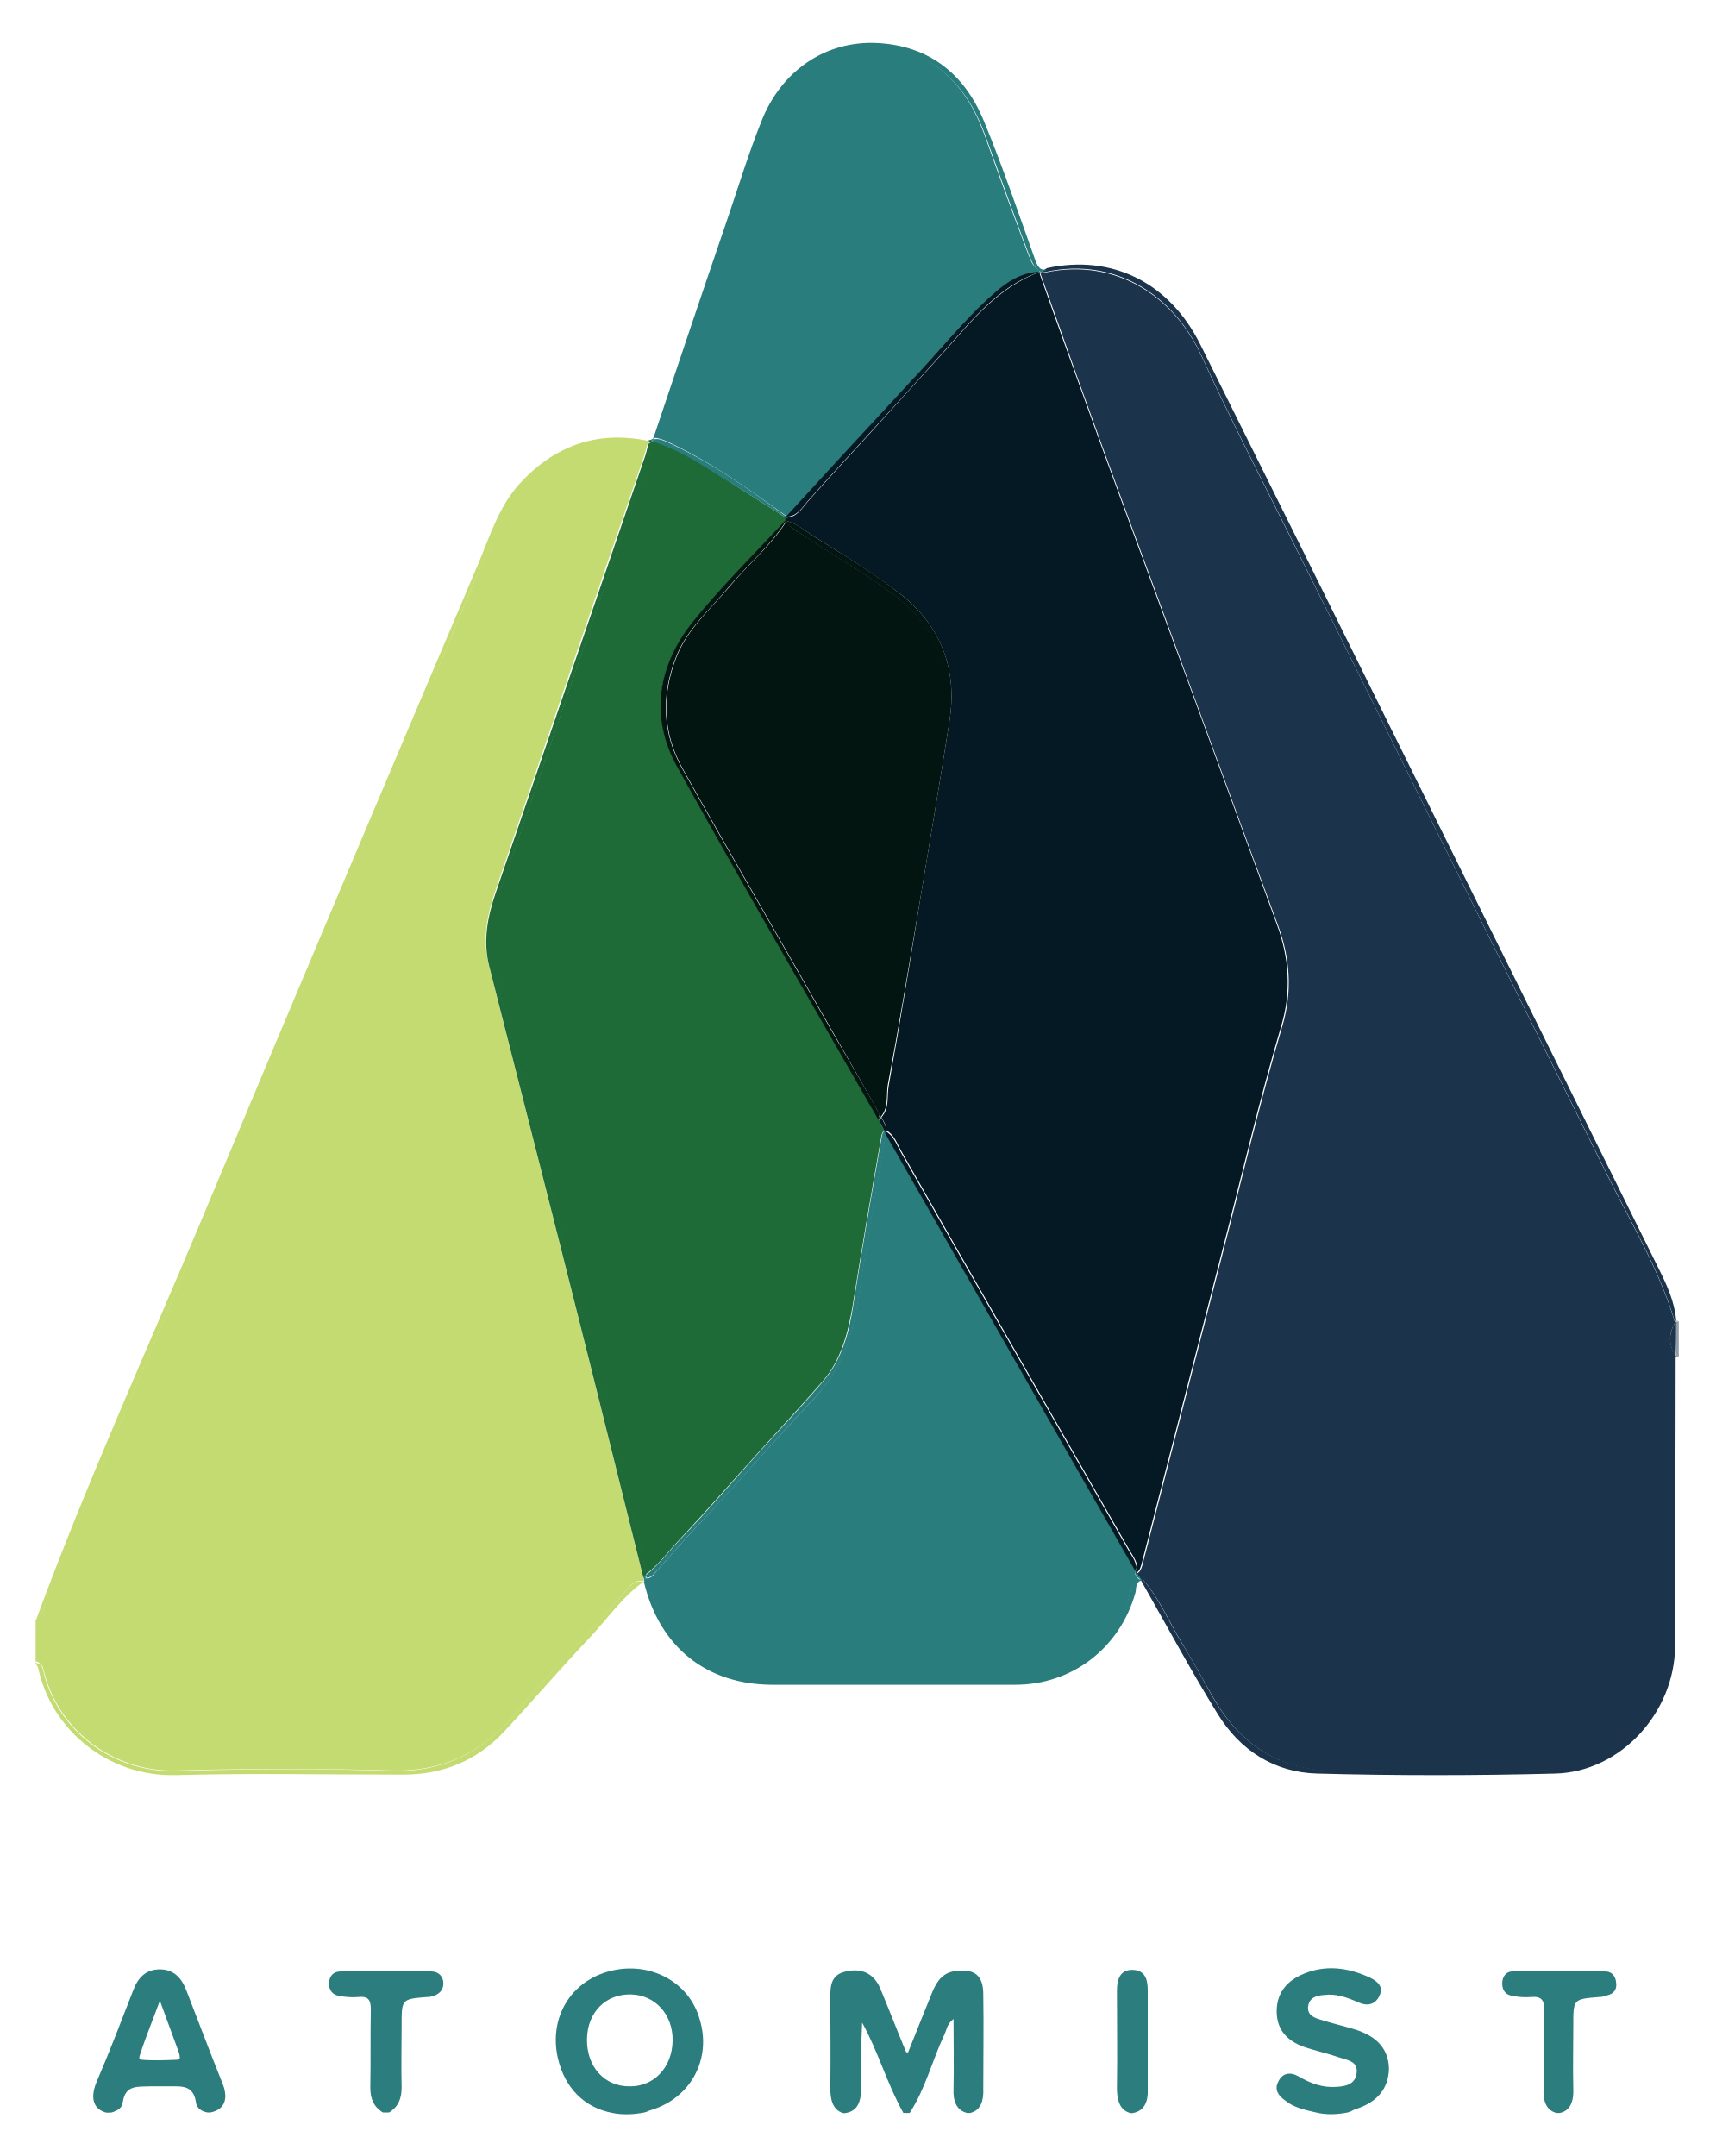
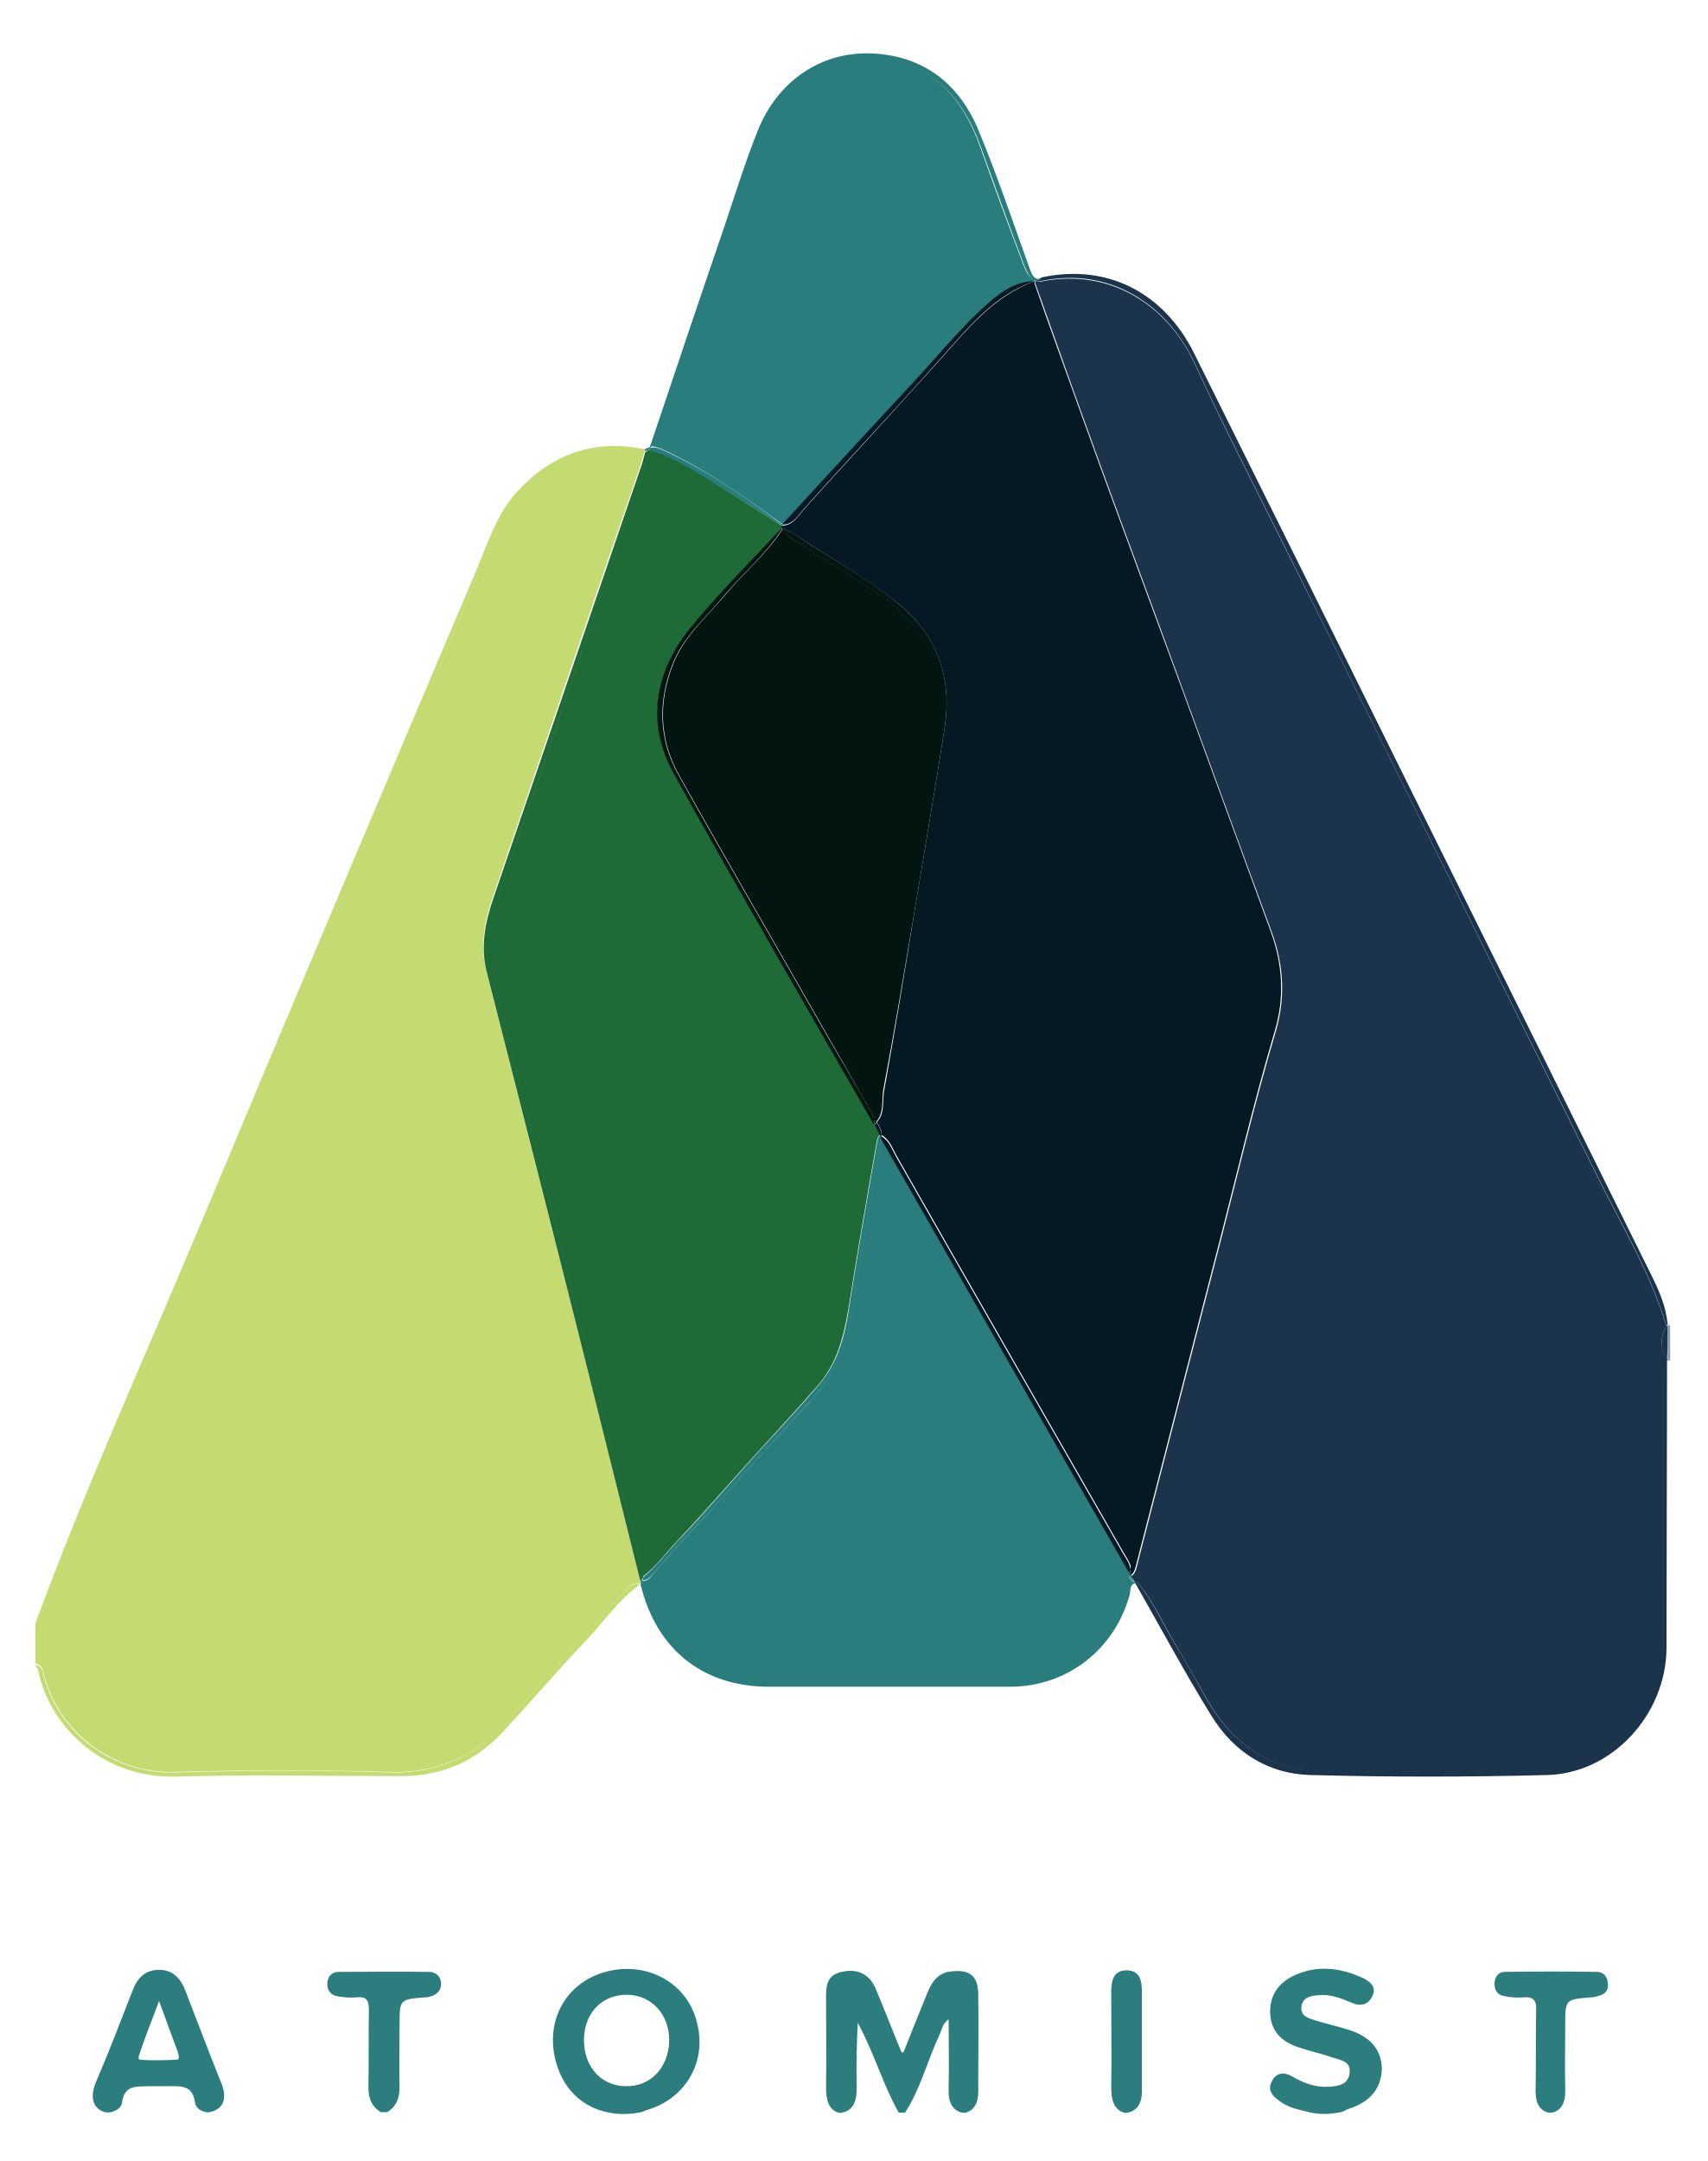
- <svg xmlns="http://www.w3.org/2000/svg" viewBox="1.68 6.06 328.64 412.88">
+ <svg xmlns="http://www.w3.org/2000/svg" viewBox="1.68 4.00 328.64 416.00">
  <style>.st369{fill:#c4db71}.st371{fill:#909ca8}.st372{fill:#1b344b}.st373{fill:#1f6b37}.st374{fill:#297d7d}.st375{fill:#041924}.st376{fill:#031510}</style>
  <path d="M10.3 326.9c3.2 11.4 14 18.6 25.2 18.2 13.7-.4 27.5-.4 41.2 0 10.2.3 17.8-3.8 24.1-11.3 6.6-7.8 13.8-15.1 20.6-22.9.9-1.1 1.9-2.5 3.6-2-.1-.3-.1-.7-.2-1-3.5-13.9-6.9-27.8-10.4-41.7-6.3-25.1-12.7-50.2-19.1-75.3-1.3-5-.3-9.7 1.3-14.4 9.4-27.6 18.8-55.2 28.3-82.7.3-1 .6-2 .9-3.1-4-.2-8-.6-12 .6-7 2.2-12.3 6.2-15.4 12.9C93.3 115 89 126.1 84.3 137c-12.8 30.3-25.5 60.6-38.3 90.9-11.5 27.4-23 54.8-34.6 82.2-.6 1.5-1.1 3.1-1.5 4.6-.2.7-.2 1.7-1.4 1.6v7.9c1.6.4 1.5 1.8 1.8 2.7z" class="st369" />
  <path d="M9.9 314.9c.4-1.6.9-3.1 1.5-4.6 11.6-27.4 23-54.8 34.6-82.2 12.8-30.3 25.5-60.6 38.3-90.9 4.6-11 9-22.1 14.1-32.8 3.2-6.7 8.5-10.7 15.4-12.9 4-1.2 8-.9 12-.6 0-.1.1-.3.1-.4-10-2.1-18.2 1-24.9 8.4-3.7 4.2-5.4 9.5-7.5 14.6-17.7 41.7-35.4 83.5-52.9 125.4-10.8 25.8-22.4 51.3-32.1 77.6 1.2.1 1.2-.9 1.4-1.6zM35.3 346c14.5-.4 29.1-.1 43.6-.1 7.7 0 14.1-2.7 19.3-8.2 5.5-5.9 10.8-12.1 16.4-18 3.4-3.6 6.2-7.8 10.3-10.7-1.8-.5-2.7 1-3.6 2-6.8 7.7-14 15-20.6 22.9-6.4 7.5-13.9 11.6-24.1 11.3-13.7-.5-27.5-.4-41.2 0-11.2.4-22-6.8-25.2-18.2-.3-1-.2-2.4-1.8-2.5.2.3.5.7.6 1 2.5 11.8 13.3 20.8 26.3 20.5z" class="st369" />
  <path fill="none" d="M36 399c-1.1-3-2.2-6-3.6-9.8-1.4 3.8-2.5 6.8-3.6 9.7-.2.5-.7 1.5 0 1.6 2.3.2 4.6.1 7 0 .6 0 .5-.8.4-1.2-.2-.1-.2-.2-.2-.3zm86.5-10.9c-4.8-.1-8.3 3.4-8.4 8.5-.1 5.3 3.2 9 8.1 9.1 4.7 0 8.2-3.6 8.3-8.7.1-5-3.3-8.8-8-8.9z" />
  <path fill="#2c7e7e" d="M190 388c0-3.6-1.6-4.9-5.1-4.5-2.5.2-3.7 1.8-4.6 3.9-1.5 3.7-3 7.4-4.7 11.7h-.1c-.1 0-.2 0-.3-.1-1.9-4.6-3.4-8.5-5-12.3-1.2-2.7-3.5-3.8-6.5-3.1-2.8.6-3 2.6-3 4.9 0 5.8.1 11.6 0 17.4 0 2.1.4 4.2 2.4 4.8.2.1.4 0 .6 0 2.4-.4 2.9-2.5 2.9-4.7-.1-4.2 0-8.3.2-12.6 3.1 5.6 4.8 11.8 7.9 17.3h1.2c3-4.6 4.3-10 6.6-14.9.5-1 .5-2.1 1.8-3.1 0 4.7.1 9.1 0 13.4-.1 2.2.5 4.1 2.6 4.6h.6c2.1-.5 2.6-2.5 2.5-4.7 0-6 .1-12 0-18zm-71.4-4.5c-7.6 1.9-11.8 8.9-10.1 16.6 1.3 5.8 5.1 9.6 10.5 10.6 2 .4 4.1.3 6.1-.1.5-.1.9-.4 1.4-.5 7.4-2.3 11.5-9.6 9.2-17.3-2-7.2-9.5-11.2-17.1-9.3zm3.6 22.1c-4.8 0-8.2-3.8-8.1-9.1.1-5.1 3.6-8.6 8.4-8.5 4.7.1 8.1 3.9 8 8.9-.1 5.1-3.6 8.8-8.3 8.7zm-84.8-18.3c-.9-2.4-2.4-4.1-5.1-4.1-2.7 0-4.2 1.6-5.1 4-2.3 5.9-4.5 11.7-7 17.5-1.1 2.6-1 5.1 1.7 5.9.4.1.8 0 1.2 0 1.2-.4 2-.9 2.1-2 .5-3.3 2.8-2.9 5.2-3H34c2.4 0 4.7-.3 5.2 3 .1 1.1 1 1.8 2.2 2h.6c3-.6 3.4-3 2.2-5.8-2.3-5.7-4.5-11.6-6.8-17.5zm-1.7 13.2c-2.3.1-4.7.2-7 0-.7-.1-.1-1.1 0-1.6 1-3 2.2-5.9 3.6-9.7 1.4 3.8 2.5 6.8 3.6 9.8 0 .1 0 .2.1.3.1.5.3 1.2-.3 1.2zm225.8-5.7c-2.2-.7-4.5-1.2-6.7-1.9-1.3-.4-2.7-.8-2.6-2.5.2-1.8 1.6-2.2 3.1-2.3 2.3-.3 4.4.5 6.5 1.4 1.7.8 3.3.5 4.1-1.3.8-1.7-.4-2.7-1.8-3.4-4.3-2-8.8-2.6-13.3-.5-3 1.4-4.7 3.8-4.6 7.2.1 3.4 2.1 5.4 5.1 6.5 2.3.8 4.7 1.3 7 2.1 1.5.5 3.5.7 3.2 3-.3 2.2-2.2 2.5-3.9 2.6-2.6.2-5-.7-7.2-2-1.6-.9-3.1-.7-3.9 1-.8 1.5 0 2.7 1.3 3.6 1.7 1.4 3.8 1.8 5.9 2.3 2 .5 4.1.4 6.1 0 .5-.1.9-.4 1.4-.6 4.2-1.3 6.4-3.9 6.5-7.8-.1-3.5-2-6-6.2-7.4zM84.3 383.6c-5.8-.1-11.6 0-17.4 0-1.3 0-2.1.8-2.2 2.1-.1 1.5.7 2.4 2 2.6 1.2.2 2.4.3 3.6.2 1.9-.2 2.4.5 2.4 2.4-.1 5 0 10-.1 14.9 0 2.1.6 3.7 2.4 4.8h1.2c1.8-1.1 2.4-2.7 2.4-4.8-.1-4 0-7.9 0-11.9 0-5 0-5 4.8-5.4.3 0 .6 0 .9-.1 1.3-.3 2.3-1.1 2.3-2.5 0-1.3-.9-2.3-2.3-2.3zm226.9 2.1c-.1-1.1-.7-2-1.9-2.1-6-.1-12-.1-18 0-1.1 0-1.8.9-1.9 2-.1 1.3.4 2.3 1.6 2.6 1.3.3 2.6.4 3.9.3 2.1-.2 2.6.7 2.5 2.6-.1 5 0 10-.1 14.9-.1 2.2.4 4.2 2.5 4.7h.6c2.1-.4 2.7-2.4 2.6-4.6-.1-4.1 0-8.1 0-12.2 0-5 0-5 4.9-5.4.5 0 1-.1 1.5-.3 1.4-.3 2-1.2 1.8-2.5zm-89.7 1.6c0-2-.4-3.9-2.8-4-2.5-.1-3.1 1.8-3.1 4 0 6.2.1 12.4 0 18.6 0 2.1.4 4.2 2.5 4.8.2.1.4 0 .6 0 2.2-.4 2.9-2.3 2.8-4.5v-18.9z" />
  <path d="M322.7 259.2v6.5c.2 0 .3 0 .5.1v-6.7c-.2.1-.3.2-.5.1z" class="st371" />
  <path d="M322.7 259v.2c.2 0 .3 0 .5-.1-.2-.1-.3-.1-.5-.1zm0 6.7v.2h.3l.3-.1c-.3-.1-.4-.1-.6-.1z" class="st371" />
  <path d="M322.6 259.2c-.1 0-.1-.1-.2-.1-2.9-9.7-8.1-18.4-12.6-27.4-20.2-40.5-40.1-81.1-60.4-121.6-5.9-11.8-12-23.6-17.5-35.6-5.3-11.8-16.6-19-29.8-16.3-.3 0-.6-.1-.9-.1-.1.1-.2.1-.3.2 3.2 8.9 6.3 17.8 9.5 26.6 4.5 12.5 9.1 24.9 13.7 37.4 7.5 20.4 14.9 40.8 22.4 61.1 2.3 6.3 2.7 12.6.8 19.1-4.3 14.5-7.7 29.2-11.5 43.8l-15.3 59.4c-.2.7-.4 1.4-1.1 1.7.3.4.6.8.8 1.2h.4c3.2 3.6 5 8.1 7.5 12.2 2 3.3 3.9 6.7 5.8 10.1 5.4 9.5 13.2 14.5 24.4 14.3 12.9-.3 25.9 0 38.8-.1 11 0 19.9-6.3 23.6-16.6.8-2.2 1.1-4.5 1.1-6.9v-51c0-1.5-.2-3.1.6-4.5l.3-.3c-1.5-2.2-1.5-4.4-.1-6.6z" class="st372" />
  <path d="M201.2 58c.3.1.6.1.9.1 13.2-2.8 24.5 4.5 29.8 16.3 5.5 12 11.6 23.8 17.5 35.6 20.2 40.5 40.2 81.1 60.4 121.6 4.5 9 9.7 17.7 12.6 27.4.1.1.1.1.2.1 0-.1.1-.1.1-.2-.3-3.6-1.8-6.8-3.4-10-15.6-31.5-31.2-62.9-46.8-94.4-13.6-27.5-27.2-54.9-40.9-82.4-5.9-11.9-16.9-17.4-29.4-14.7-.4.3-.7.4-1 .6zm121.1 208c-.8 1.4-.6 3-.6 4.5v51c0 2.4-.3 4.7-1.1 6.9-3.7 10.3-12.6 16.5-23.6 16.6-12.9 0-25.9-.2-38.8.1-11.2.2-19-4.8-24.4-14.3-1.9-3.4-3.7-6.8-5.8-10.1-2.5-4.1-4.3-8.6-7.5-12.2h-.4c0 .1.1.1.1.2 4.9 8.6 9.5 17.2 14.7 25.6 4.3 7 10.9 11.2 19.1 11.4 15.1.4 30.3.4 45.5 0 12.6-.3 22.9-11.7 23-24.4 0-18.5.1-37 .1-55.5 0 0 0-.1-.1-.1 0 .1-.1.2-.2.3z" class="st372" />
  <path d="M322.6 265.8s.1-.1 0 0c.1-2.2.1-4.4.1-6.6h-.1c-1.4 2.2-1.4 4.4 0 6.6zm.1-6.6v-.2c0 .1-.1.1 0 .2-.1 0 0 0 0 0z" class="st372" />
  <path d="M322.6 265.8s0 .1.1.1c0-.1 0-.1-.1-.1.1-.1 0 0 0 0z" class="st372" />
  <path d="M132 300.7c5.2-5.5 10.2-11.3 15.3-16.9 4-4.4 8.1-8.8 12-13.3 3.5-4.1 4.8-9.2 5.7-14.5 1.7-10.8 3.6-21.7 5.5-32.5.1-.4.3-.7.5-1.1-.3-.6-.7-1.2-1-1.9-12.9-22.6-26-45-38.6-67.7-5.2-9.5-3.8-19.2 3-27.6 5.5-6.8 11.9-13 17.8-19.5v-.5c-5.2-3.3-10.4-6.6-15.5-9.9-3.1-2-6.4-3.7-10-4.8-.2.2-.4.3-.6.4.6 1.2 0 2.3-.4 3.4-9.5 27.3-18.6 54.7-28.1 82-1.9 5.5-2.6 10.9-1 16.7 8.1 31.2 16 62.5 23.8 93.8 1.7 6.8 3.8 13.5 4.9 20.4v.4c2.7-2 4.5-4.6 6.7-6.9zm-5.3-210.3c-.1 0-.3-.1-.4-.1-.2 0-.3.1-.4.1.1.1.2.2.2.4.2-.1.4-.2.6-.4z" class="st373" />
  <path d="M125.4 307.2c-1.1-6.9-3.2-13.6-4.9-20.4-7.8-31.3-15.7-62.6-23.8-93.8-1.5-5.8-.8-11.3 1-16.7 9.4-27.3 18.6-54.7 28.1-82 .4-1.1 1-2.3.4-3.4-.1 0-.1.1-.2.1h-.1c-.3 1-.5 2.1-.9 3.1-9.4 27.6-18.9 55.2-28.3 82.7-1.6 4.6-2.6 9.4-1.3 14.4 6.4 25.1 12.8 50.2 19.1 75.3 3.5 13.9 6.9 27.8 10.4 41.7.2-.1.4-.3.6-.4-.1-.4-.1-.5-.1-.6zm.7-216.4c-.1-.1-.1-.2-.2-.4 0 .1-.1.3-.1.4h.1c.1.1.1 0 .2 0z" class="st373" />
  <path d="M129.2 90.5c8.3 3.8 15.7 9.1 23.1 14.4v.1c7.9-8.5 15.7-17.1 23.6-25.6 5.4-5.8 10.3-12.1 16.3-17.2 2.4-2.1 5.1-3.8 8.4-4l.3-.3c-1.2-.5-1.7-1.6-2.2-2.9-2.9-7.6-5.7-15.3-8.4-22.9-2.4-6.7-6.1-12.2-12.7-15.3-11.6-5.4-24.8 0-29.6 12.2-4.4 11.2-8.1 22.6-11.8 34-2.7 8.4-5.9 16.7-8.6 25.1-.2.6-.4 1.3-.8 1.8.9 0 1.7.3 2.4.6z" class="st374" />
  <path d="M127 90.1c.4-.6.6-1.2.8-1.8 2.6-8.4 5.8-16.7 8.6-25.1 3.7-11.4 7.4-22.8 11.8-34 4.8-12.3 18-17.6 29.6-12.2 6.6 3.1 10.3 8.6 12.7 15.3 2.8 7.7 5.5 15.3 8.4 22.9.5 1.2 1 2.4 2.2 2.9.4-.2.8-.2 1.2-.4-1.6.3-2-.9-2.4-2-3.2-8.9-6.2-17.8-9.8-26.5-3.7-9-10.5-14.4-20.4-14.9-9.9-.5-18.4 5.3-22.2 15-2.4 6-4.3 12.2-6.4 18.4-4.9 14.3-9.7 28.6-14.5 42.9-.1-.4.1-.5.4-.5z" class="st374" />
  <path d="M200.7 58.2h.2c.1-.1.2-.1.3-.2-.1 0-.2-.1-.2-.1l-.3.3z" class="st374" />
  <path d="M201 57.9c.1 0 .2.1.2.1.3-.2.6-.3.9-.5-.3.2-.8.2-1.1.4zm-48.8 47.3l.1-.1v-.1c-7.3-5.4-14.7-10.6-23.1-14.4-.7-.3-1.5-.6-2.3-.4-.1.1-.2.3-.3.4 3.6 1.1 6.8 2.8 10 4.8 5.2 3.2 10.4 6.5 15.6 9.8zm-25.5-14.8c.1-.1.2-.3.3-.4-.2.1-.4.1-.7.3.1.1.3.1.4.1zM219.2 307v-.1c-16-27.9-31.9-55.9-47.9-83.8-1.9 11-3.8 22-5.5 33-1.1 6.9-3.6 12.9-8.4 18-7.4 7.8-14.5 16-21.9 23.9-2.7 2.8-5.2 5.8-7.8 8.6-.7.8-1.2 1.9-2.4 1.7l-.3.9c.1 0 .3.1.4.1 1.3 1.8 1.7 3.9 2.7 5.8 4.5 8.3 11.3 12.9 20.9 12.9h46.7c10.6 0 19-6.2 22.3-16.2.4-1.2.5-2.8 2.1-3.1-.6-.5-1.2-.8-.9-1.7z" class="st374" />
  <path d="M220.1 308.5c-1.6.3-1.7 1.9-2.1 3.1-3.4 10.1-11.7 16.2-22.3 16.2H149c-9.6 0-16.4-4.6-20.9-12.9-1-1.9-1.4-4-2.7-5.8-.1-.1-.3-.1-.4-.1 3 12.5 12 19.7 24.7 19.7h46.4c10.9 0 20-7 23-17.5.3-.9-.1-2.2 1.3-2.5-.1-.1-.2-.1-.3-.2z" class="st374" />
  <path d="M125.4 308.1c-.2 0-.3-.1-.5-.1.1.3.1.7.2 1l.3-.9zm-.4.9zm94.2-2.1v.1c-.2.9.4 1.2 1 1.6h.1c-.3-.4-.6-.8-.8-1.2-.1-.3-.2-.4-.3-.5z" class="st374" />
  <path d="M220.3 308.5h-.1c.1.1.2.1.3.2-.1-.1-.2-.1-.2-.2zm-92.5-2c2.6-2.8 5.1-5.8 7.8-8.6 7.4-7.8 14.4-16 21.9-23.9 4.8-5 7.3-11.1 8.4-18 1.7-11 3.6-22 5.5-33l-.3-.6c-.2.4-.4.7-.5 1.1-1.9 10.8-3.8 21.6-5.5 32.5-.8 5.3-2.2 10.4-5.7 14.5-3.9 4.6-8 8.9-12 13.3-5.1 5.6-10 11.4-15.3 16.9-2.2 2.3-4.1 4.9-6.6 6.9 0 .2 0 .4-.1.6 1.1.1 1.7-1 2.4-1.7zm-2.4 1.1c-.2.1-.4.3-.6.4.2.1.3.1.5.1.1-.1.1-.3.1-.5z" class="st374" />
  <path d="M182.6 73.3c-4.6 5.1-9.3 10.2-13.9 15.3-4.1 4.5-8.2 8.9-12.3 13.5-1.1 1.3-2.1 3-4.1 3.1v.6c2.1.6 3.8 2.1 5.6 3.2 5.5 3.4 11.1 6.9 16.2 10.8 7.9 6.2 11 14.6 9.4 24.5-1.8 11.6-3.8 23.1-5.7 34.7-1.9 11.7-3.8 23.3-5.9 34.9-.4 2 .2 4.4-1.4 6.1.4.8 1 1.6.9 2.5 1.6.9 2.1 2.6 2.9 4 14.5 25.5 29.1 50.9 43.7 76.4.6 1 1.3 2 1.5 3.1 1.8-5.9 3.2-11.8 4.7-17.8 6.8-26.6 13.8-53.2 20.5-79.8.4-1.7.9-3.3 1.5-5 2.4-7 1.9-13.9-.7-20.9-8.3-22.3-16.3-44.7-24.5-67.1-6.5-17.9-13.1-35.7-19.5-53.6-.4-1.1-1.1-2.2-.7-3.5 0-.1 0-.1.1-.2-8.1 3-13 9.3-18.3 15.2z" class="st375" />
  <path d="M200.6 58.3c0 .1-.1.1-.1.2-.3 1.3.3 2.4.7 3.5 6.5 17.9 13 35.8 19.5 53.6 8.2 22.4 16.2 44.8 24.5 67.1 2.6 7 3.1 13.8.7 20.9-.6 1.6-1.1 3.3-1.5 5-6.7 26.6-13.7 53.2-20.5 79.8-1.5 5.9-2.9 11.9-4.7 17.8.1.4.1.7 0 1.1.7-.3.9-1 1.1-1.7l15.3-59.4c3.8-14.6 7.2-29.3 11.5-43.8 1.9-6.4 1.5-12.8-.8-19.1-7.5-20.4-14.9-40.8-22.4-61.1-4.6-12.5-9.2-24.9-13.7-37.4-3.2-8.9-6.4-17.7-9.5-26.6.1 0 0 .1-.1.1zm-29.2 164.3c0-1-.5-1.7-.9-2.5-.1.2-.3.3-.5.5.3.6.7 1.2 1 1.9.1 0 .2.1.4.1zm-19.1-117.4h-.2v.5c.1 0 .1 0 .2.1.1-.2.1-.4 0-.6zm4.1-3.2c4-4.5 8.2-9 12.3-13.5 4.7-5.1 9.3-10.2 13.9-15.3 5.3-5.9 10.2-12.2 18-15v-.1c-3.4.2-6 1.9-8.4 4-6 5.2-10.9 11.5-16.3 17.2-7.9 8.5-15.8 17.1-23.6 25.6v.1c2 0 3-1.7 4.1-3z" class="st375" />
  <path d="M200.7 58.2s0 .1 0 0c0 .1.1 0 .2 0h-.2zm-48.4 47v-.1l-.1.1h.1zm65.6 197.9c-14.6-25.5-29.2-50.9-43.7-76.4-.8-1.4-1.3-3.1-2.9-4 0 .1 0 .3-.1.4 16 27.9 31.9 55.9 47.9 83.8.1-.2.1-.5.2-.7-.1-1.2-.8-2.1-1.4-3.1zm1.5 3.1c-.1.2-.1.5-.2.7.1.1.2.3.2.4.1-.4.1-.8 0-1.1z" class="st375" />
  <path d="M171 222.4l.3.6c0-.1 0-.3.1-.4-.2 0-.3-.1-.4-.2z" class="st375" />
  <path d="M172.7 119.8c-5.2-3.9-10.9-7.1-16.3-10.7-1.4-1-3.1-1.6-4.1-3.2-3 4.7-7.4 8.3-10.9 12.5-3.6 4.3-8.1 8.1-10.2 13.6-2.8 7.2-2.6 14.4 1.2 21.2 9.5 17 19.3 33.8 28.9 50.7 3 5.2 6 10.4 8.9 15.7 4.3-25 8.4-50 12.5-75.1 1.6-10.2-1.7-18.5-10-24.7z" class="st376" />
  <path d="M161.2 203.9c-9.6-16.9-19.4-33.7-28.9-50.7-3.8-6.8-4-14-1.2-21.2 2.1-5.5 6.6-9.2 10.2-13.6 3.6-4.2 7.9-7.8 10.9-12.5 0-.1-.1-.1-.1-.2-6 6.5-12.3 12.7-17.8 19.5-6.7 8.4-8.2 18.1-3 27.6 12.6 22.7 25.7 45.2 38.6 67.7.1-.4.1-.7.2-1.1-2.8-5.2-5.9-10.3-8.9-15.5z" class="st376" />
  <path d="M177.8 179c1.9-11.6 3.9-23.1 5.7-34.7 1.6-10-1.5-18.3-9.4-24.5-5.1-4-10.7-7.4-16.2-10.8-1.8-1.1-3.4-2.6-5.6-3.2 0 0 0 .1-.1.1 1 1.5 2.7 2.2 4.1 3.2 5.4 3.6 11.1 6.8 16.3 10.7 8.3 6.2 11.6 14.5 9.9 24.6-4.1 25-8.2 50.1-12.5 75.1.1.2.2.4.3.5 1.6-1.7 1.1-4.1 1.4-6.1 2.2-11.6 4.1-23.2 6.1-34.9z" class="st376" />
  <path d="M170.4 220.1l-.3-.6c-.1.4-.1.7-.2 1.1.2-.2.4-.3.5-.5zm-18.1-114.3c-.1-.1-.1-.1-.2-.1.1.1.1.1.2.1 0 .1 0 0 0 0z" class="st376" />
</svg>
